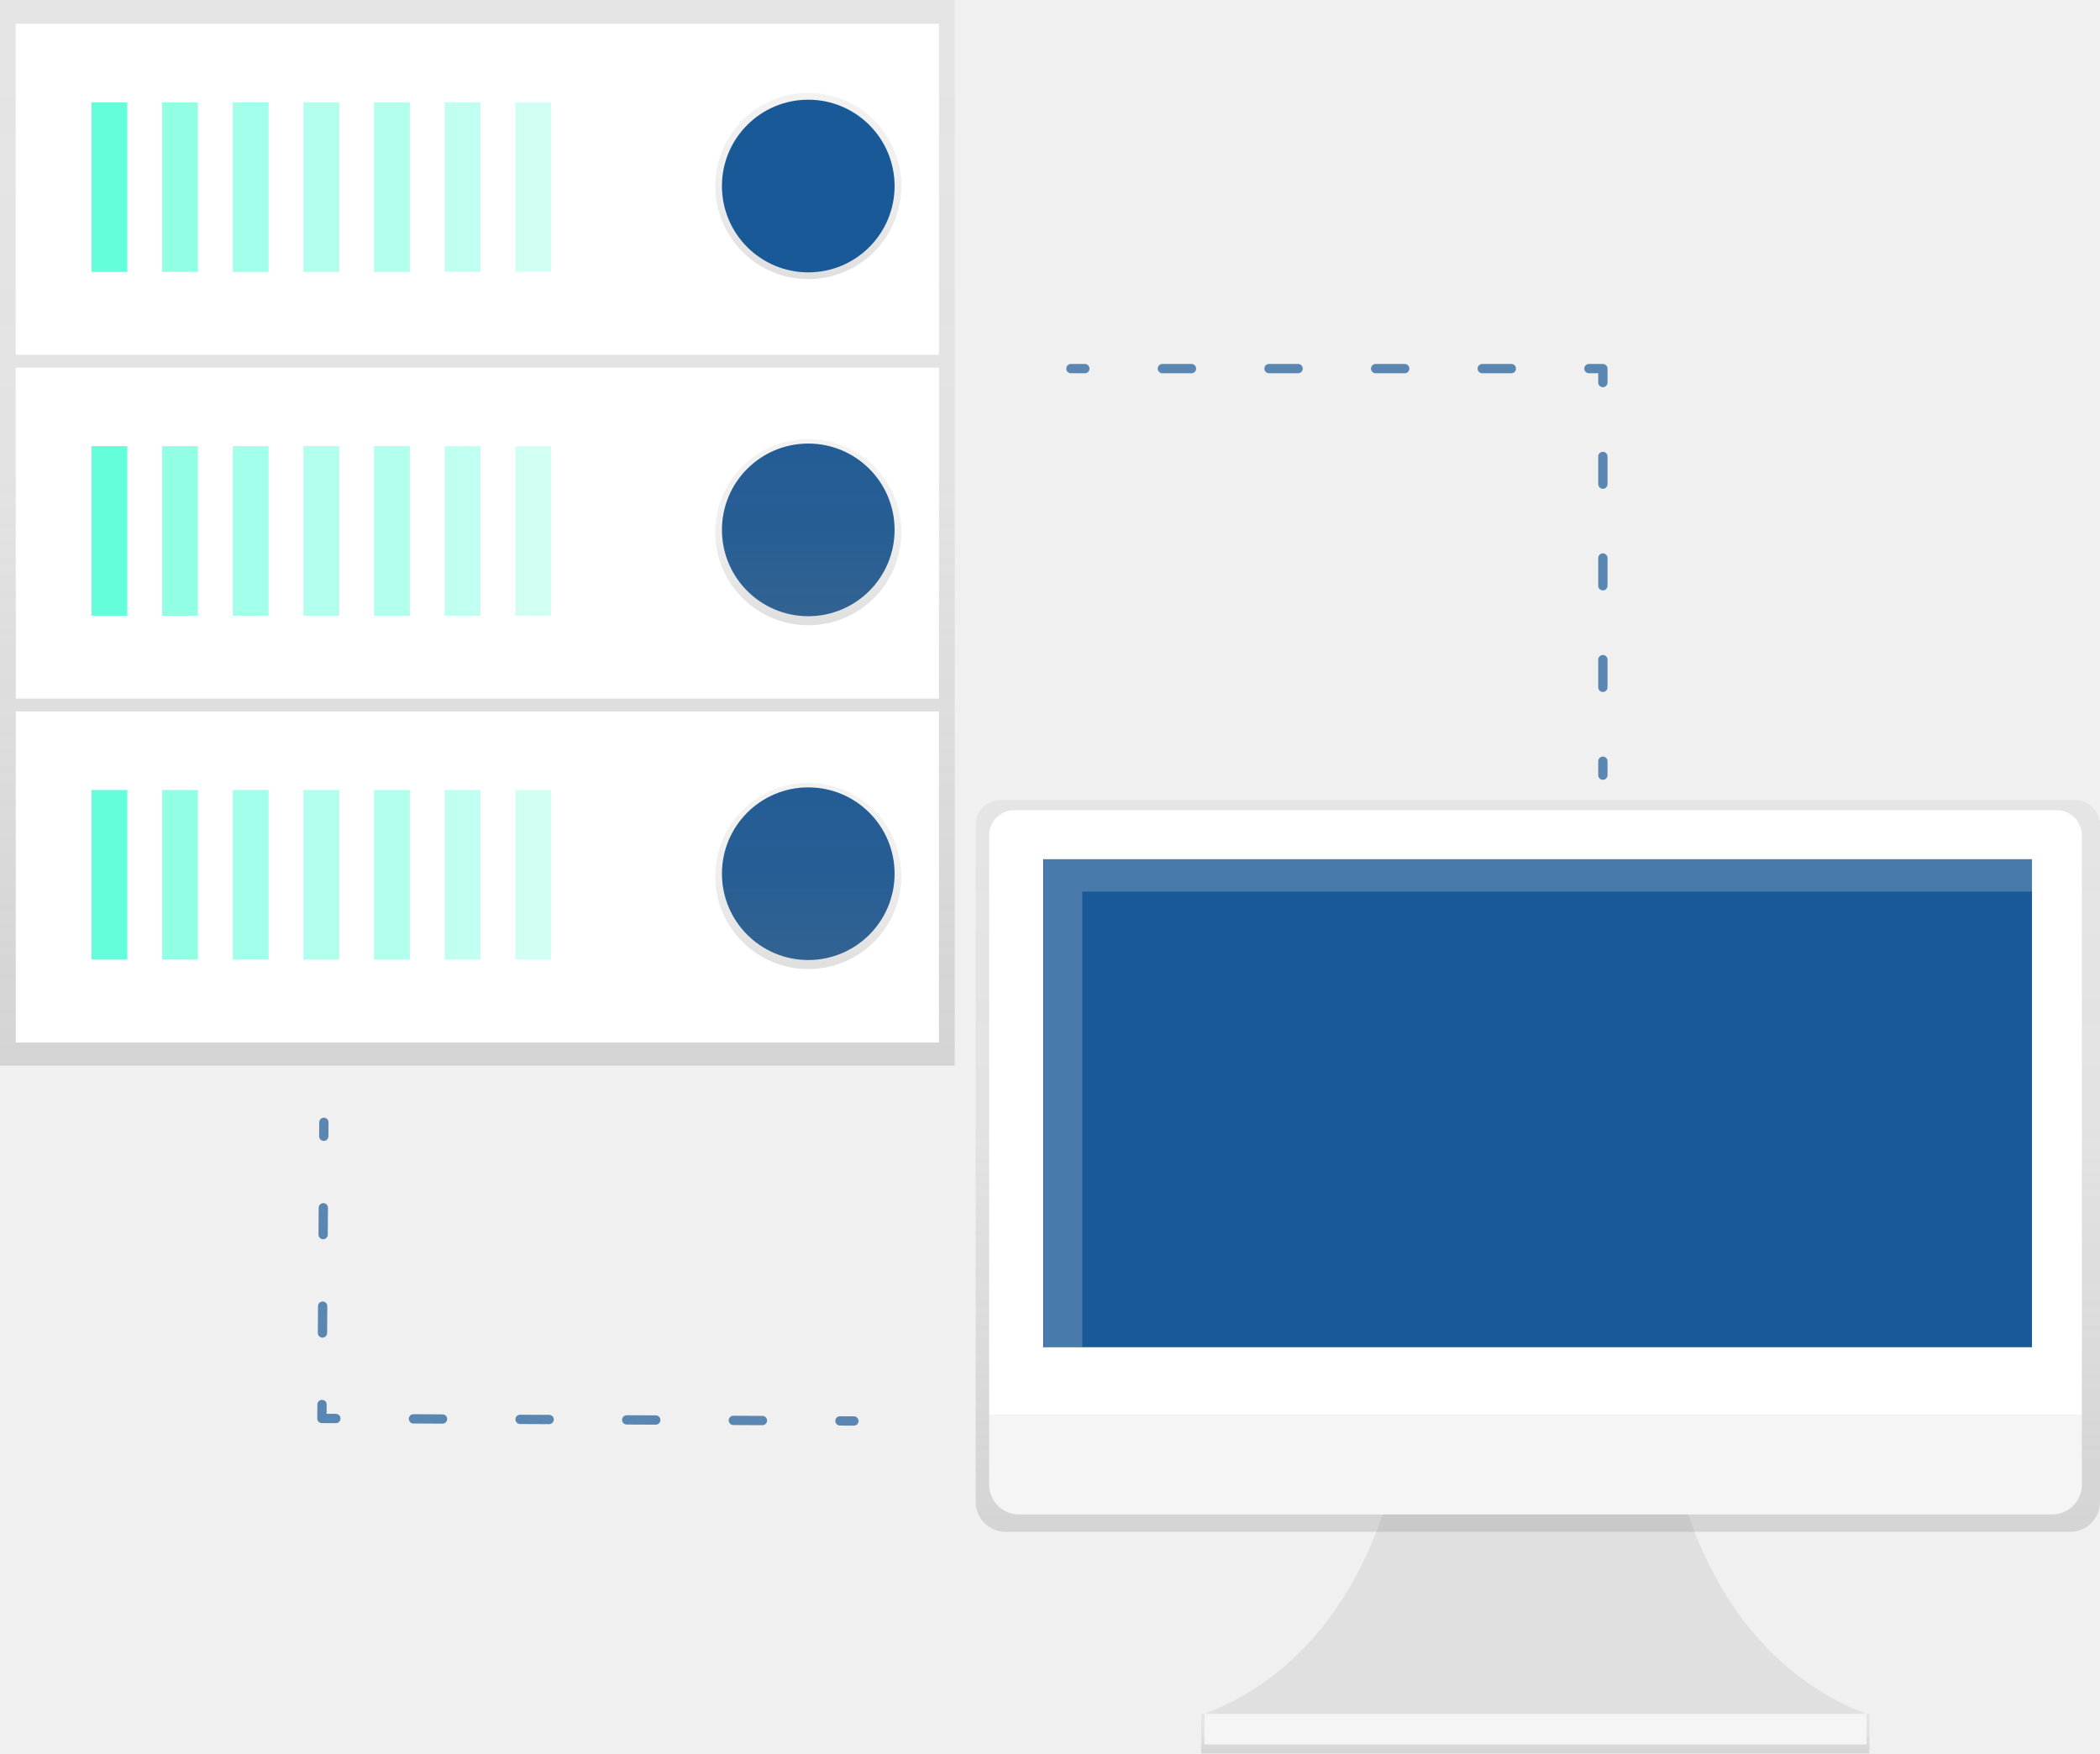
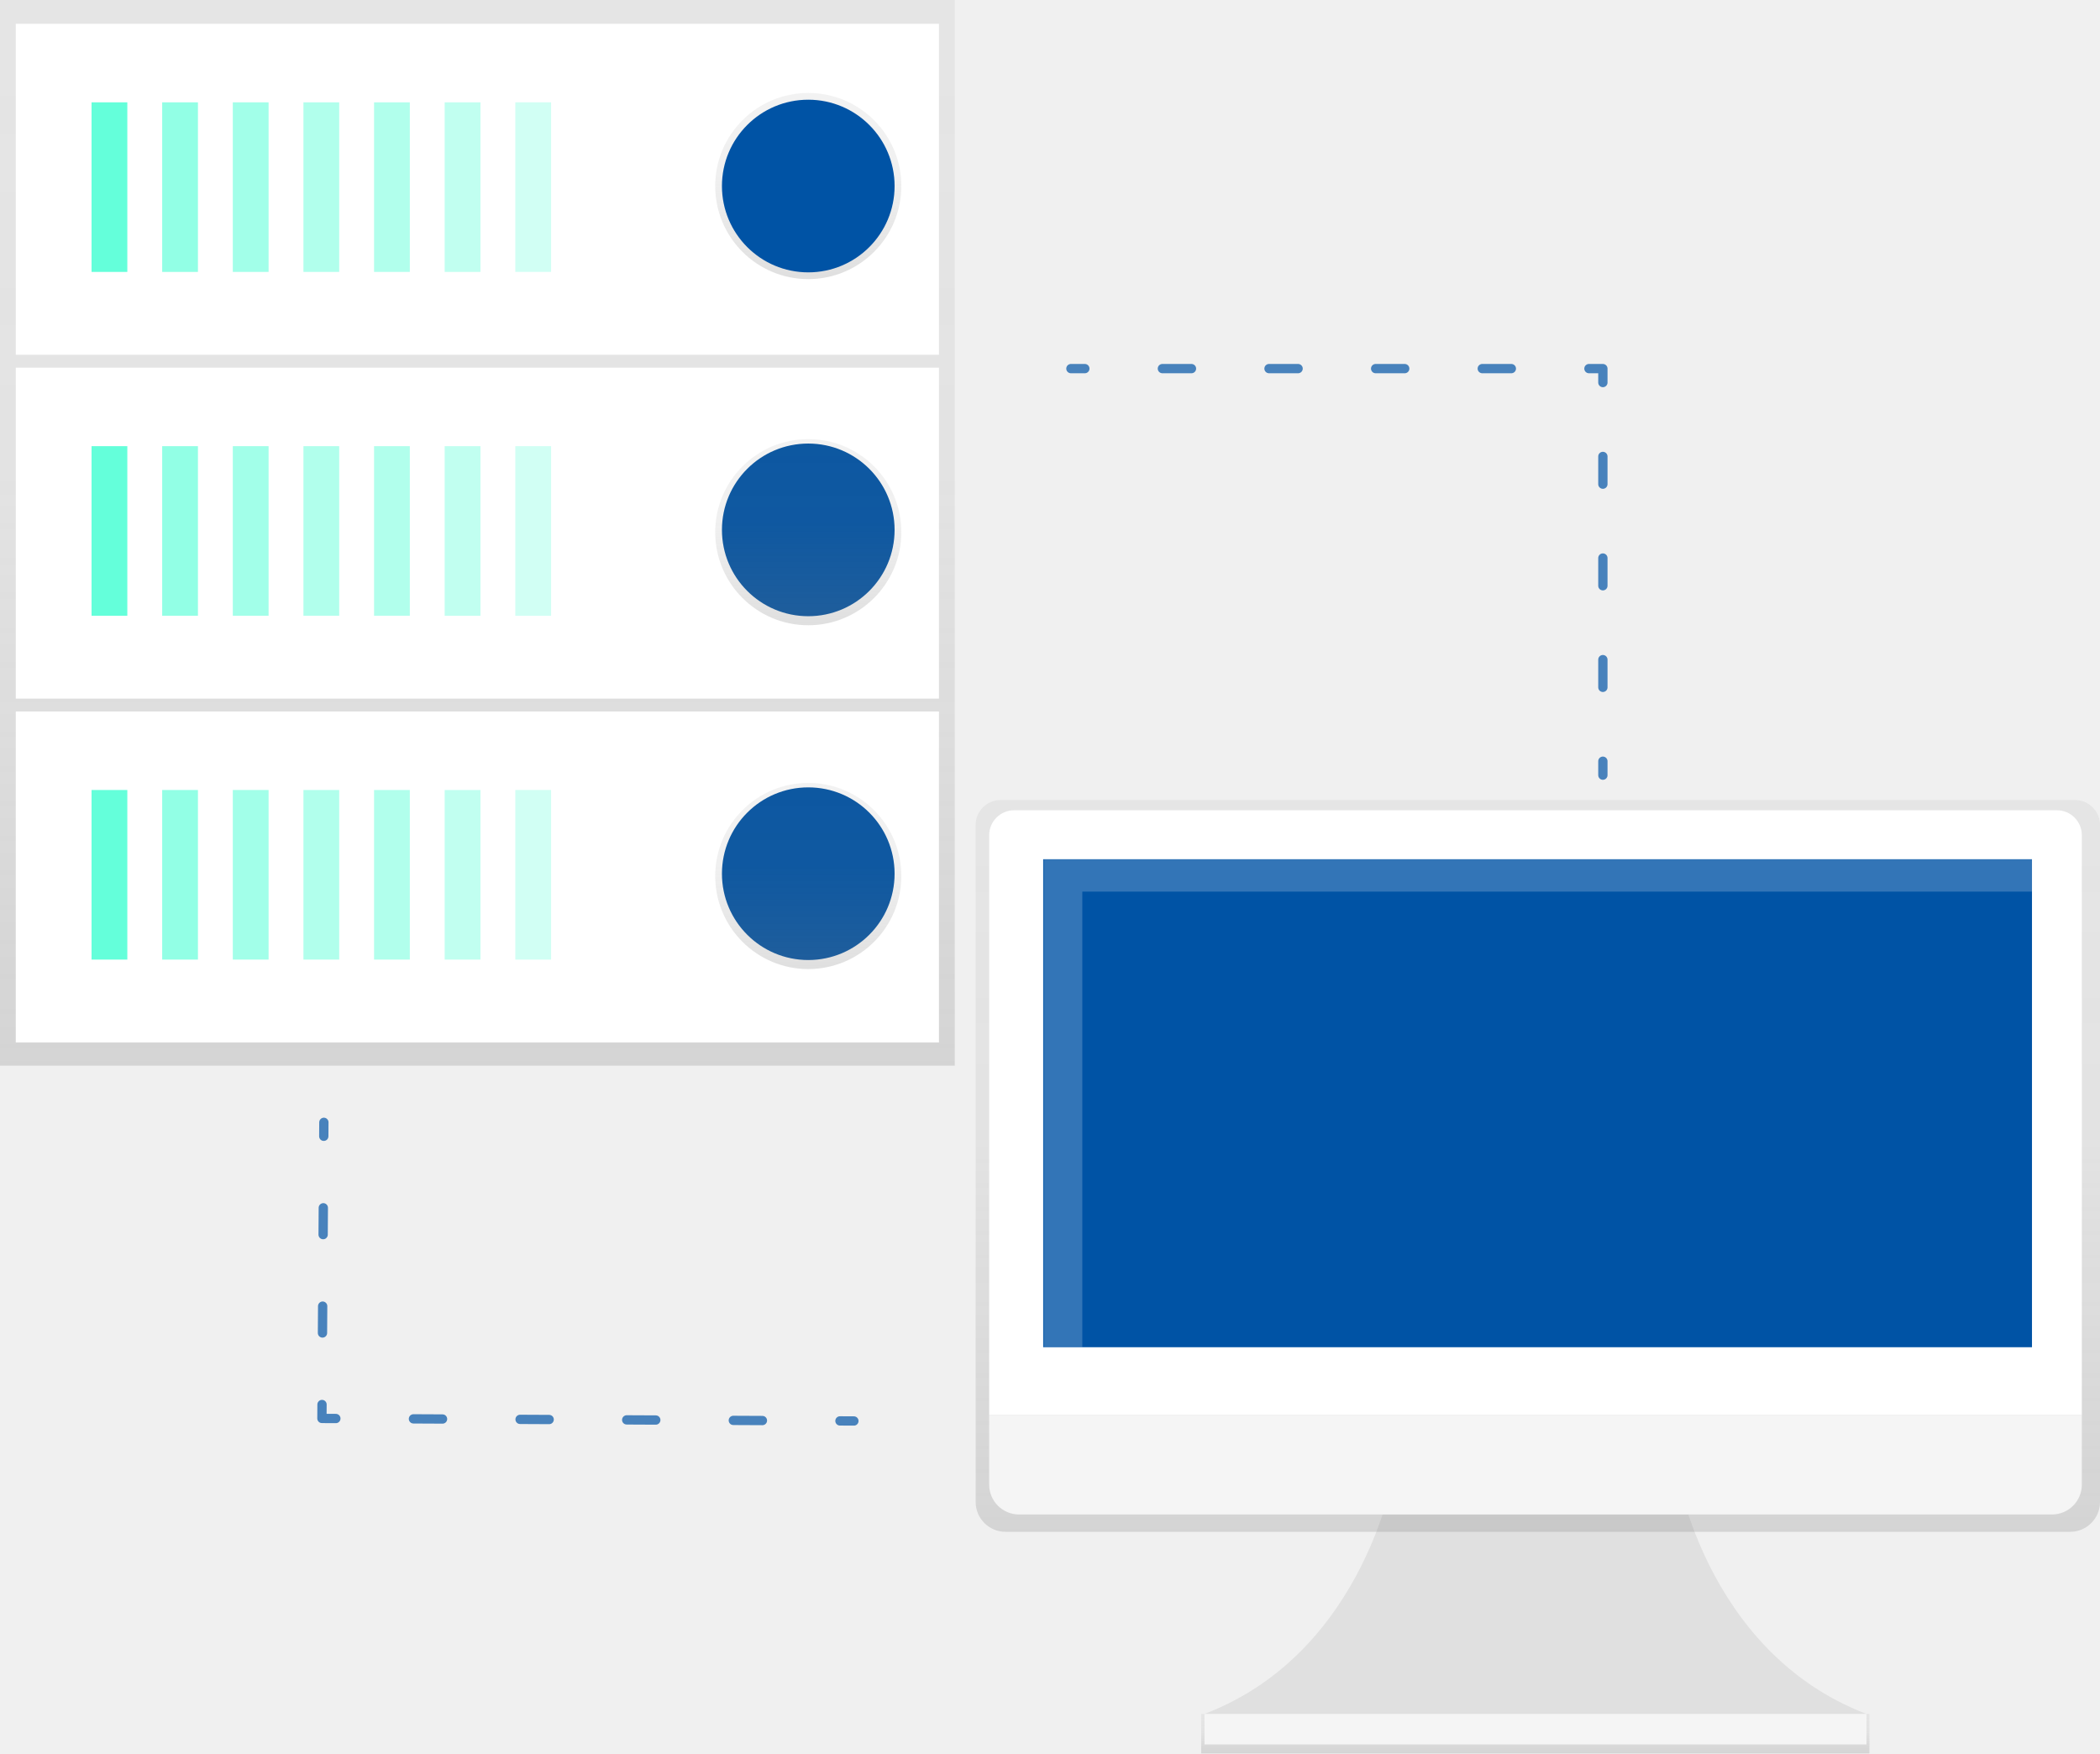
<svg xmlns="http://www.w3.org/2000/svg" xmlns:xlink="http://www.w3.org/1999/xlink" id="d208afe9-d246-44b1-9723-4e792280c828" data-name="Layer 1" width="904" height="754.77" viewBox="0 0 904 754.77">
  <defs>
    <linearGradient id="d0586609-2d1f-4894-831f-bc1bf1cfe805" x1="205.5" y1="458.72" x2="205.5" gradientUnits="userSpaceOnUse">
      <stop offset="0" stop-color="gray" stop-opacity="0.25" />
      <stop offset="0.54" stop-color="gray" stop-opacity="0.12" />
      <stop offset="1" stop-color="gray" stop-opacity="0.1" />
    </linearGradient>
    <linearGradient id="dc1a1433-8955-4fce-8d84-3a5c46e8d5cb" x1="347.94" y1="120.14" x2="347.94" y2="40.02" xlink:href="#d0586609-2d1f-4894-831f-bc1bf1cfe805" />
    <linearGradient id="6583b9bd-7f21-4a55-b428-c52c7257def0" x1="347.94" y1="269.14" x2="347.94" y2="189.02" xlink:href="#d0586609-2d1f-4894-831f-bc1bf1cfe805" />
    <linearGradient id="d5bb9150-ad00-4040-8c31-39c92932ad3e" x1="347.94" y1="417.14" x2="347.94" y2="337.02" xlink:href="#d0586609-2d1f-4894-831f-bc1bf1cfe805" />
    <linearGradient id="43ab44a3-beba-4304-ae82-955b08a7fed3" x1="660.91" y1="754.77" x2="660.91" y2="737.77" xlink:href="#d0586609-2d1f-4894-831f-bc1bf1cfe805" />
    <linearGradient id="e180fe82-c096-4b7f-a7fc-e0d67eafb4b3" x1="810" y1="732" x2="810" y2="417" xlink:href="#d0586609-2d1f-4894-831f-bc1bf1cfe805" />
  </defs>
  <rect width="411" height="458.72" fill="url(#d0586609-2d1f-4894-831f-bc1bf1cfe805)" />
  <rect x="6.79" y="306.27" width="397.41" height="142.46" fill="#fff" />
  <rect x="39.41" y="340.06" width="15.4" height="73" fill="#64ffda" />
  <g opacity="0.7">
    <rect x="69.81" y="340.06" width="15.4" height="73" fill="#64ffda" />
  </g>
  <g opacity="0.6">
    <rect x="100.22" y="340.06" width="15.4" height="73" fill="#64ffda" />
  </g>
  <g opacity="0.5">
    <rect x="130.62" y="340.06" width="15.4" height="73" fill="#64ffda" />
  </g>
  <g opacity="0.5">
    <rect x="161.02" y="340.06" width="15.4" height="73" fill="#64ffda" />
  </g>
  <g opacity="0.4">
    <rect x="191.42" y="340.06" width="15.4" height="73" fill="#64ffda" />
  </g>
  <g opacity="0.3">
    <rect x="221.83" y="340.06" width="15.4" height="73" fill="#64ffda" />
  </g>
-   <circle cx="347.94" cy="376.09" r="37.16" fill="#1a5997" />
+   <circle cx="347.94" cy="376.09" r="37.16" fill="#0053a5" />
  <rect x="6.79" y="158.26" width="397.41" height="142.46" fill="#fff" />
  <rect x="39.41" y="192.05" width="15.4" height="73" fill="#64ffda" />
  <g opacity="0.7">
    <rect x="69.81" y="192.05" width="15.4" height="73" fill="#64ffda" />
  </g>
  <g opacity="0.6">
    <rect x="100.22" y="192.05" width="15.4" height="73" fill="#64ffda" />
  </g>
  <g opacity="0.5">
    <rect x="130.62" y="192.05" width="15.4" height="73" fill="#64ffda" />
  </g>
  <g opacity="0.5">
    <rect x="161.02" y="192.05" width="15.4" height="73" fill="#64ffda" />
  </g>
  <g opacity="0.4">
    <rect x="191.42" y="192.05" width="15.4" height="73" fill="#64ffda" />
  </g>
  <g opacity="0.3">
    <rect x="221.83" y="192.05" width="15.4" height="73" fill="#64ffda" />
  </g>
-   <circle cx="347.94" cy="228.09" r="37.16" fill="#1a5997" />
+   <circle cx="347.94" cy="228.09" r="37.16" fill="#0053a5" />
  <rect x="6.79" y="10.25" width="397.41" height="142.46" fill="#fff" />
  <rect x="39.41" y="44.05" width="15.4" height="73" fill="#64ffda" />
  <g opacity="0.7">
    <rect x="69.81" y="44.05" width="15.4" height="73" fill="#64ffda" />
  </g>
  <g opacity="0.6">
    <rect x="100.22" y="44.05" width="15.4" height="73" fill="#64ffda" />
  </g>
  <g opacity="0.5">
    <rect x="130.62" y="44.05" width="15.4" height="73" fill="#64ffda" />
  </g>
  <g opacity="0.5">
    <rect x="161.02" y="44.05" width="15.4" height="73" fill="#64ffda" />
  </g>
  <g opacity="0.4">
    <rect x="191.42" y="44.05" width="15.4" height="73" fill="#64ffda" />
  </g>
  <g opacity="0.3">
    <rect x="221.83" y="44.05" width="15.4" height="73" fill="#64ffda" />
  </g>
  <circle cx="347.94" cy="80.08" r="40.06" fill="url(#dc1a1433-8955-4fce-8d84-3a5c46e8d5cb)" />
  <circle cx="347.94" cy="229.08" r="40.06" fill="url(#6583b9bd-7f21-4a55-b428-c52c7257def0)" />
  <circle cx="347.94" cy="377.08" r="40.06" fill="url(#d5bb9150-ad00-4040-8c31-39c92932ad3e)" />
-   <circle cx="347.94" cy="80.08" r="37.16" fill="#1a5997" />
+   <circle cx="347.94" cy="80.08" r="37.16" fill="#0053a5" />
  <g opacity="0.7">
-     <line x1="461" y1="158.67" x2="467" y2="158.67" fill="none" stroke="#1a5997" stroke-linecap="round" stroke-linejoin="round" stroke-width="4" />
-     <line x1="500.38" y1="158.67" x2="667.31" y2="158.67" fill="none" stroke="#1a5997" stroke-linecap="round" stroke-linejoin="round" stroke-width="4" stroke-dasharray="12.52 33.38" />
-     <polyline points="684 158.67 690 158.67 690 164.67" fill="none" stroke="#1a5997" stroke-linecap="round" stroke-linejoin="round" stroke-width="4" />
-     <line x1="690" y1="196.48" x2="690" y2="311.77" fill="none" stroke="#1a5997" stroke-linecap="round" stroke-linejoin="round" stroke-width="4" stroke-dasharray="11.93 31.8" />
-     <line x1="690" y1="327.67" x2="690" y2="333.67" fill="none" stroke="#1a5997" stroke-linecap="round" stroke-linejoin="round" stroke-width="4" />
+     <line x1="461" y1="158.67" x2="467" y2="158.67" fill="none" stroke="#0053a5" stroke-linecap="round" stroke-linejoin="round" stroke-width="4" />
+     <line x1="500.38" y1="158.67" x2="667.31" y2="158.67" fill="none" stroke="#0053a5" stroke-linecap="round" stroke-linejoin="round" stroke-width="4" stroke-dasharray="12.52 33.38" />
+     <polyline points="684 158.67 690 158.67 690 164.67" fill="none" stroke="#0053a5" stroke-linecap="round" stroke-linejoin="round" stroke-width="4" />
+     <line x1="690" y1="196.48" x2="690" y2="311.77" fill="none" stroke="#0053a5" stroke-linecap="round" stroke-linejoin="round" stroke-width="4" stroke-dasharray="11.93 31.8" />
+     <line x1="690" y1="327.67" x2="690" y2="333.67" fill="none" stroke="#0053a5" stroke-linecap="round" stroke-linejoin="round" stroke-width="4" />
  </g>
  <g opacity="0.7">
-     <line x1="367.58" y1="611.67" x2="361.58" y2="611.64" fill="none" stroke="#1a5997" stroke-linecap="round" stroke-linejoin="round" stroke-width="4" />
-     <line x1="328.2" y1="611.48" x2="161.28" y2="610.68" fill="none" stroke="#1a5997" stroke-linecap="round" stroke-linejoin="round" stroke-width="4" stroke-dasharray="12.52 33.38" />
-     <polyline points="144.58 610.61 138.58 610.58 138.62 604.58" fill="none" stroke="#1a5997" stroke-linecap="round" stroke-linejoin="round" stroke-width="4" />
-     <line x1="138.82" y1="573.79" x2="139.28" y2="504.52" fill="none" stroke="#1a5997" stroke-linecap="round" stroke-linejoin="round" stroke-width="4" stroke-dasharray="11.55 30.79" />
-     <line x1="139.38" y1="489.12" x2="139.42" y2="483.12" fill="none" stroke="#1a5997" stroke-linecap="round" stroke-linejoin="round" stroke-width="4" />
+     <line x1="367.58" y1="611.67" x2="361.58" y2="611.64" fill="none" stroke="#0053a5" stroke-linecap="round" stroke-linejoin="round" stroke-width="4" />
+     <line x1="328.2" y1="611.48" x2="161.28" y2="610.68" fill="none" stroke="#0053a5" stroke-linecap="round" stroke-linejoin="round" stroke-width="4" stroke-dasharray="12.52 33.38" />
+     <polyline points="144.58 610.61 138.58 610.58 138.62 604.58" fill="none" stroke="#0053a5" stroke-linecap="round" stroke-linejoin="round" stroke-width="4" />
+     <line x1="138.82" y1="573.79" x2="139.28" y2="504.52" fill="none" stroke="#0053a5" stroke-linecap="round" stroke-linejoin="round" stroke-width="4" stroke-dasharray="11.55 30.79" />
+     <line x1="139.38" y1="489.12" x2="139.42" y2="483.12" fill="none" stroke="#0053a5" stroke-linecap="round" stroke-linejoin="round" stroke-width="4" />
  </g>
  <path d="M869.21,703.08s11.92,80.48,82.27,107.31h-285c70.35-26.83,82.27-107.31,82.27-107.31Z" transform="translate(-148 -72.62)" fill="#e0e0e0" />
  <rect x="517.09" y="737.77" width="287.65" height="17" fill="url(#43ab44a3-beba-4304-ae82-955b08a7fed3)" />
  <rect x="518.52" y="737.77" width="284.96" height="13.12" fill="#f5f5f5" />
  <path d="M1041.25,417H578.75A10.75,10.75,0,0,0,568,427.75V719.14A12.86,12.86,0,0,0,580.86,732h458.28A12.86,12.86,0,0,0,1052,719.14V427.75A10.75,10.75,0,0,0,1041.25,417Z" transform="translate(-148 -72.62)" fill="url(#e180fe82-c096-4b7f-a7fc-e0d67eafb4b3)" />
  <path d="M436.57,348.78H885.43a10.75,10.75,0,0,1,10.75,10.75V609a0,0,0,0,1,0,0H425.82a0,0,0,0,1,0,0V359.54A10.75,10.75,0,0,1,436.57,348.78Z" fill="#fff" />
  <path d="M1031.32,724.54H586.68a12.86,12.86,0,0,1-12.86-12.86V681.62h470.36v30.06A12.86,12.86,0,0,1,1031.32,724.54Z" transform="translate(-148 -72.62)" fill="#f5f5f5" />
-   <rect x="449.07" y="369.86" width="425.65" height="210.06" fill="#1a5997" />
+   <rect x="449.07" y="369.86" width="425.65" height="210.06" fill="#0053a5" />
  <polygon points="465.91 383.8 874.99 383.8 874.99 369.79 449.34 369.79 449.34 579.85 465.91 579.85 465.91 383.8" fill="#fff" opacity="0.2" />
</svg>
